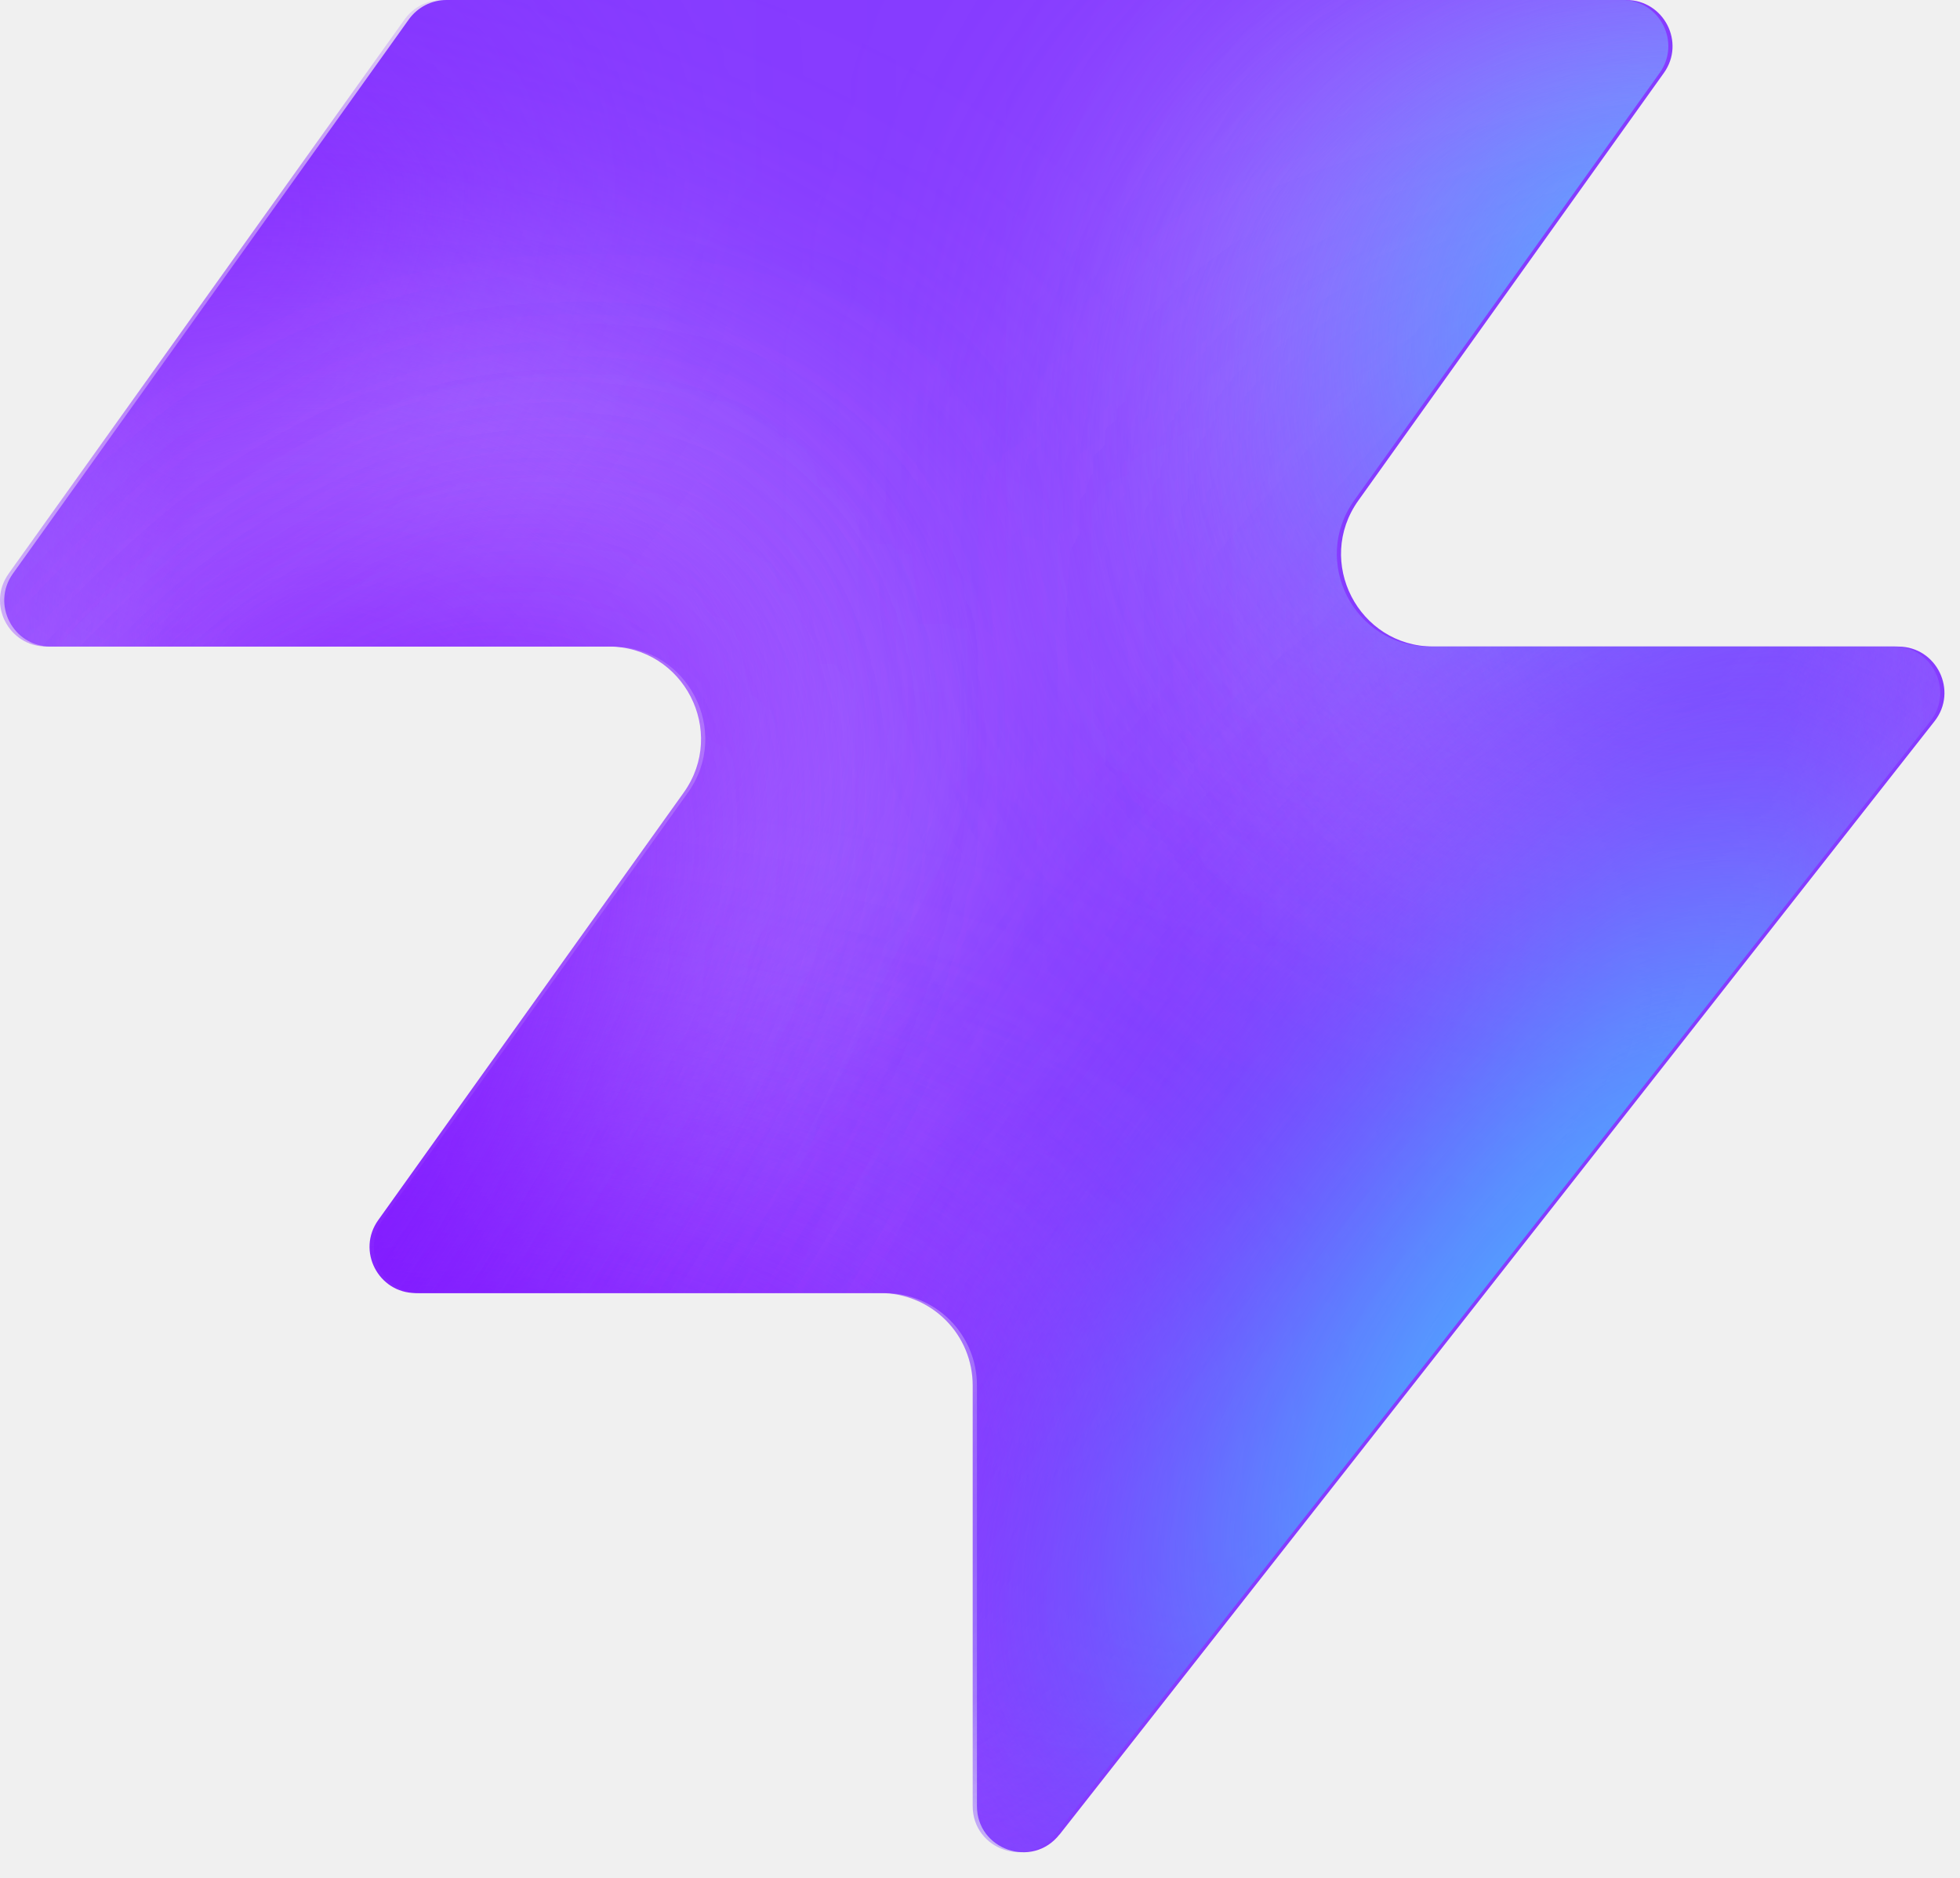
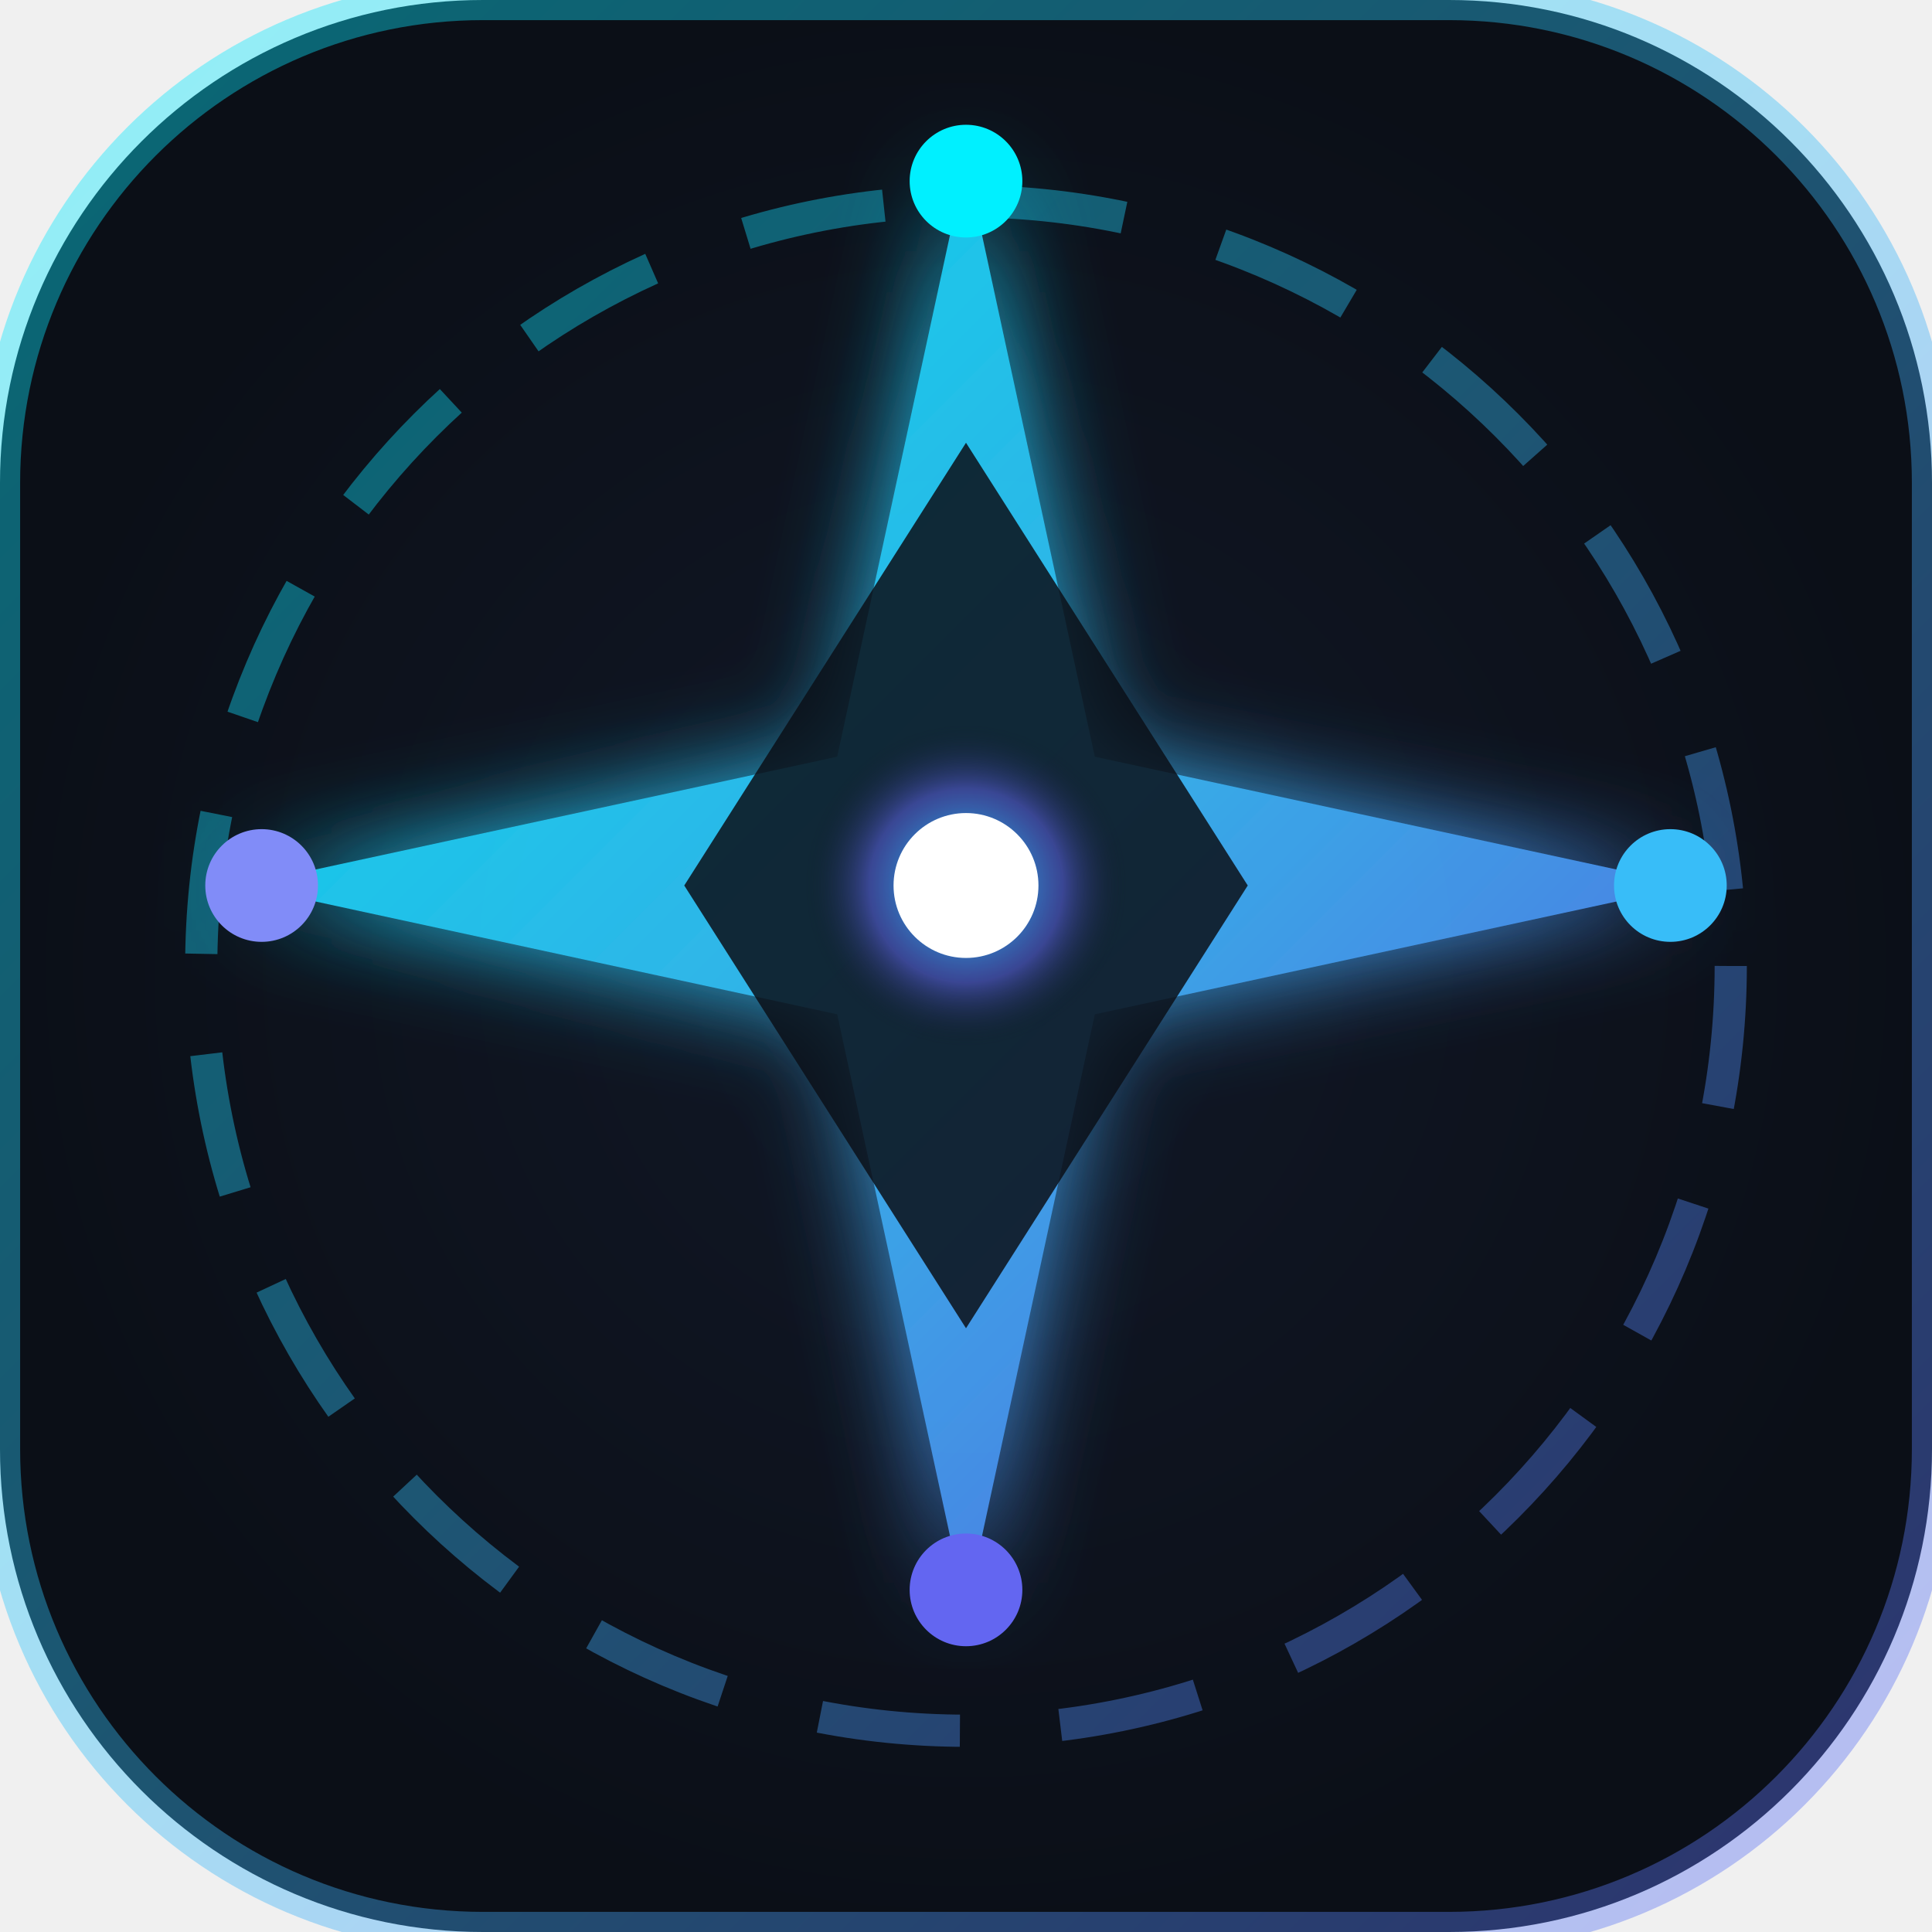
- <svg xmlns="http://www.w3.org/2000/svg" width="48" height="46" fill="none" viewBox="0 0 48 46">
-   <path fill="#863bff" d="M25.946 44.938c-.664.845-2.021.375-2.021-.698V33.937a2.26 2.26 0 0 0-2.262-2.262H10.287c-.92 0-1.456-1.04-.92-1.788l7.48-10.471c1.07-1.497 0-3.578-1.842-3.578H1.237c-.92 0-1.456-1.04-.92-1.788L10.013.474c.214-.297.556-.474.92-.474h28.894c.92 0 1.456 1.04.92 1.788l-7.48 10.471c-1.07 1.498 0 3.579 1.842 3.579h11.377c.943 0 1.473 1.088.89 1.83L25.947 44.94z" style="fill:#863bff;fill:color(display-p3 .525 .23 1);fill-opacity:1" />
-   <mask id="a" width="48" height="46" x="0" y="0" maskUnits="userSpaceOnUse" style="mask-type:alpha">
-     <path fill="#000" d="M25.842 44.938c-.664.844-2.021.375-2.021-.698V33.937a2.26 2.26 0 0 0-2.262-2.262H10.183c-.92 0-1.456-1.04-.92-1.788l7.48-10.471c1.07-1.498 0-3.579-1.842-3.579H1.133c-.92 0-1.456-1.04-.92-1.787L9.91.473c.214-.297.556-.474.92-.474h28.894c.92 0 1.456 1.04.92 1.788l-7.48 10.471c-1.07 1.498 0 3.578 1.842 3.578h11.377c.943 0 1.473 1.088.89 1.832L25.843 44.94z" style="fill:#000;fill-opacity:1" />
-   </mask>
-   <g mask="url(#a)">
-     <g filter="url(#b)">
-       <ellipse cx="5.508" cy="14.704" fill="#ede6ff" rx="5.508" ry="14.704" style="fill:#ede6ff;fill:color(display-p3 .927 .903 1);fill-opacity:1" transform="matrix(.00324 1 1 -.00324 -4.47 31.516)" />
-     </g>
-     <g filter="url(#c)">
-       <ellipse cx="10.399" cy="29.851" fill="#ede6ff" rx="10.399" ry="29.851" style="fill:#ede6ff;fill:color(display-p3 .927 .903 1);fill-opacity:1" transform="matrix(.00324 1 1 -.00324 -39.328 7.883)" />
-     </g>
-     <g filter="url(#d)">
-       <ellipse cx="5.508" cy="30.487" fill="#7e14ff" rx="5.508" ry="30.487" style="fill:#7e14ff;fill:color(display-p3 .492 .077 1);fill-opacity:1" transform="rotate(89.814 -25.913 -14.639)scale(1 -1)" />
-     </g>
-     <g filter="url(#e)">
-       <ellipse cx="5.508" cy="30.599" fill="#7e14ff" rx="5.508" ry="30.599" style="fill:#7e14ff;fill:color(display-p3 .492 .077 1);fill-opacity:1" transform="rotate(89.814 -32.644 -3.334)scale(1 -1)" />
-     </g>
-     <g filter="url(#f)">
-       <ellipse cx="5.508" cy="30.599" fill="#7e14ff" rx="5.508" ry="30.599" style="fill:#7e14ff;fill:color(display-p3 .492 .077 1);fill-opacity:1" transform="matrix(.00324 1 1 -.00324 -34.34 30.47)" />
-     </g>
-     <g filter="url(#g)">
-       <ellipse cx="14.072" cy="22.078" fill="#ede6ff" rx="14.072" ry="22.078" style="fill:#ede6ff;fill:color(display-p3 .927 .903 1);fill-opacity:1" transform="rotate(93.35 24.506 48.493)scale(-1 1)" />
-     </g>
-     <g filter="url(#h)">
-       <ellipse cx="3.47" cy="21.501" fill="#7e14ff" rx="3.47" ry="21.501" style="fill:#7e14ff;fill:color(display-p3 .492 .077 1);fill-opacity:1" transform="rotate(89.009 28.708 47.59)scale(-1 1)" />
-     </g>
-     <g filter="url(#i)">
-       <ellipse cx="3.47" cy="21.501" fill="#7e14ff" rx="3.47" ry="21.501" style="fill:#7e14ff;fill:color(display-p3 .492 .077 1);fill-opacity:1" transform="rotate(89.009 28.708 47.59)scale(-1 1)" />
-     </g>
-     <g filter="url(#j)">
-       <ellipse cx=".387" cy="8.972" fill="#7e14ff" rx="4.407" ry="29.108" style="fill:#7e14ff;fill:color(display-p3 .492 .077 1);fill-opacity:1" transform="rotate(39.51 .387 8.972)" />
-     </g>
-     <g filter="url(#k)">
-       <ellipse cx="47.523" cy="-6.092" fill="#7e14ff" rx="4.407" ry="29.108" style="fill:#7e14ff;fill:color(display-p3 .492 .077 1);fill-opacity:1" transform="rotate(37.892 47.523 -6.092)" />
-     </g>
-     <g filter="url(#l)">
-       <ellipse cx="41.412" cy="6.333" fill="#47bfff" rx="5.971" ry="9.665" style="fill:#47bfff;fill:color(display-p3 .28 .748 1);fill-opacity:1" transform="rotate(37.892 41.412 6.333)" />
-     </g>
-     <g filter="url(#m)">
-       <ellipse cx="-1.879" cy="38.332" fill="#7e14ff" rx="4.407" ry="29.108" style="fill:#7e14ff;fill:color(display-p3 .492 .077 1);fill-opacity:1" transform="rotate(37.892 -1.88 38.332)" />
-     </g>
-     <g filter="url(#n)">
-       <ellipse cx="-1.879" cy="38.332" fill="#7e14ff" rx="4.407" ry="29.108" style="fill:#7e14ff;fill:color(display-p3 .492 .077 1);fill-opacity:1" transform="rotate(37.892 -1.88 38.332)" />
-     </g>
-     <g filter="url(#o)">
-       <ellipse cx="35.651" cy="29.907" fill="#7e14ff" rx="4.407" ry="29.108" style="fill:#7e14ff;fill:color(display-p3 .492 .077 1);fill-opacity:1" transform="rotate(37.892 35.651 29.907)" />
-     </g>
-     <g filter="url(#p)">
-       <ellipse cx="38.418" cy="32.4" fill="#47bfff" rx="5.971" ry="15.297" style="fill:#47bfff;fill:color(display-p3 .28 .748 1);fill-opacity:1" transform="rotate(37.892 38.418 32.4)" />
-     </g>
-   </g>
+ <svg xmlns="http://www.w3.org/2000/svg" width="48" height="48" viewBox="0 0 48 48" fill="none">
  <defs>
-     <filter id="b" width="60.045" height="41.654" x="-19.77" y="16.149" color-interpolation-filters="sRGB" filterUnits="userSpaceOnUse">
-       <feFlood flood-opacity="0" result="BackgroundImageFix" />
-       <feBlend in="SourceGraphic" in2="BackgroundImageFix" result="shape" />
-       <feGaussianBlur result="effect1_foregroundBlur_2002_17158" stdDeviation="7.659" />
-     </filter>
-     <filter id="c" width="90.34" height="51.437" x="-54.613" y="-7.533" color-interpolation-filters="sRGB" filterUnits="userSpaceOnUse">
-       <feFlood flood-opacity="0" result="BackgroundImageFix" />
-       <feBlend in="SourceGraphic" in2="BackgroundImageFix" result="shape" />
-       <feGaussianBlur result="effect1_foregroundBlur_2002_17158" stdDeviation="7.659" />
-     </filter>
-     <filter id="d" width="79.355" height="29.4" x="-49.64" y="2.03" color-interpolation-filters="sRGB" filterUnits="userSpaceOnUse">
-       <feFlood flood-opacity="0" result="BackgroundImageFix" />
-       <feBlend in="SourceGraphic" in2="BackgroundImageFix" result="shape" />
-       <feGaussianBlur result="effect1_foregroundBlur_2002_17158" stdDeviation="4.596" />
-     </filter>
-     <filter id="e" width="79.579" height="29.4" x="-45.045" y="20.029" color-interpolation-filters="sRGB" filterUnits="userSpaceOnUse">
-       <feFlood flood-opacity="0" result="BackgroundImageFix" />
-       <feBlend in="SourceGraphic" in2="BackgroundImageFix" result="shape" />
-       <feGaussianBlur result="effect1_foregroundBlur_2002_17158" stdDeviation="4.596" />
-     </filter>
-     <filter id="f" width="79.579" height="29.4" x="-43.513" y="21.178" color-interpolation-filters="sRGB" filterUnits="userSpaceOnUse">
-       <feFlood flood-opacity="0" result="BackgroundImageFix" />
-       <feBlend in="SourceGraphic" in2="BackgroundImageFix" result="shape" />
-       <feGaussianBlur result="effect1_foregroundBlur_2002_17158" stdDeviation="4.596" />
-     </filter>
-     <filter id="g" width="74.749" height="58.852" x="15.756" y="-17.901" color-interpolation-filters="sRGB" filterUnits="userSpaceOnUse">
-       <feFlood flood-opacity="0" result="BackgroundImageFix" />
-       <feBlend in="SourceGraphic" in2="BackgroundImageFix" result="shape" />
-       <feGaussianBlur result="effect1_foregroundBlur_2002_17158" stdDeviation="7.659" />
-     </filter>
-     <filter id="h" width="61.377" height="25.362" x="23.548" y="2.284" color-interpolation-filters="sRGB" filterUnits="userSpaceOnUse">
-       <feFlood flood-opacity="0" result="BackgroundImageFix" />
-       <feBlend in="SourceGraphic" in2="BackgroundImageFix" result="shape" />
-       <feGaussianBlur result="effect1_foregroundBlur_2002_17158" stdDeviation="4.596" />
-     </filter>
-     <filter id="i" width="61.377" height="25.362" x="23.548" y="2.284" color-interpolation-filters="sRGB" filterUnits="userSpaceOnUse">
-       <feFlood flood-opacity="0" result="BackgroundImageFix" />
-       <feBlend in="SourceGraphic" in2="BackgroundImageFix" result="shape" />
-       <feGaussianBlur result="effect1_foregroundBlur_2002_17158" stdDeviation="4.596" />
-     </filter>
-     <filter id="j" width="56.045" height="63.649" x="-27.636" y="-22.853" color-interpolation-filters="sRGB" filterUnits="userSpaceOnUse">
-       <feFlood flood-opacity="0" result="BackgroundImageFix" />
-       <feBlend in="SourceGraphic" in2="BackgroundImageFix" result="shape" />
-       <feGaussianBlur result="effect1_foregroundBlur_2002_17158" stdDeviation="4.596" />
-     </filter>
-     <filter id="k" width="54.814" height="64.646" x="20.116" y="-38.415" color-interpolation-filters="sRGB" filterUnits="userSpaceOnUse">
-       <feFlood flood-opacity="0" result="BackgroundImageFix" />
-       <feBlend in="SourceGraphic" in2="BackgroundImageFix" result="shape" />
-       <feGaussianBlur result="effect1_foregroundBlur_2002_17158" stdDeviation="4.596" />
-     </filter>
-     <filter id="l" width="33.541" height="35.313" x="24.641" y="-11.323" color-interpolation-filters="sRGB" filterUnits="userSpaceOnUse">
-       <feFlood flood-opacity="0" result="BackgroundImageFix" />
-       <feBlend in="SourceGraphic" in2="BackgroundImageFix" result="shape" />
-       <feGaussianBlur result="effect1_foregroundBlur_2002_17158" stdDeviation="4.596" />
-     </filter>
-     <filter id="m" width="54.814" height="64.646" x="-29.286" y="6.009" color-interpolation-filters="sRGB" filterUnits="userSpaceOnUse">
-       <feFlood flood-opacity="0" result="BackgroundImageFix" />
-       <feBlend in="SourceGraphic" in2="BackgroundImageFix" result="shape" />
-       <feGaussianBlur result="effect1_foregroundBlur_2002_17158" stdDeviation="4.596" />
-     </filter>
-     <filter id="n" width="54.814" height="64.646" x="-29.286" y="6.009" color-interpolation-filters="sRGB" filterUnits="userSpaceOnUse">
-       <feFlood flood-opacity="0" result="BackgroundImageFix" />
-       <feBlend in="SourceGraphic" in2="BackgroundImageFix" result="shape" />
-       <feGaussianBlur result="effect1_foregroundBlur_2002_17158" stdDeviation="4.596" />
-     </filter>
-     <filter id="o" width="54.814" height="64.646" x="8.244" y="-2.416" color-interpolation-filters="sRGB" filterUnits="userSpaceOnUse">
-       <feFlood flood-opacity="0" result="BackgroundImageFix" />
-       <feBlend in="SourceGraphic" in2="BackgroundImageFix" result="shape" />
-       <feGaussianBlur result="effect1_foregroundBlur_2002_17158" stdDeviation="4.596" />
-     </filter>
-     <filter id="p" width="39.409" height="43.623" x="18.713" y="10.588" color-interpolation-filters="sRGB" filterUnits="userSpaceOnUse">
-       <feFlood flood-opacity="0" result="BackgroundImageFix" />
-       <feBlend in="SourceGraphic" in2="BackgroundImageFix" result="shape" />
-       <feGaussianBlur result="effect1_foregroundBlur_2002_17158" stdDeviation="4.596" />
+     <linearGradient id="astraGrad" x1="0%" y1="0%" x2="100%" y2="100%">
+       <stop offset="0%" stop-color="#00F0FF" />
+       <stop offset="50%" stop-color="#38BDF8" />
+       <stop offset="100%" stop-color="#6366F1" />
+     </linearGradient>
+     <radialGradient id="coreGlow" cx="50%" cy="50%" r="50%">
+       <stop offset="0%" stop-color="#00F0FF" stop-opacity="1" />
+       <stop offset="60%" stop-color="#6366F1" stop-opacity="0.5" />
+       <stop offset="100%" stop-color="#0B0F17" stop-opacity="0" />
+     </radialGradient>
+     <radialGradient id="bgGrad" cx="50%" cy="50%" r="50%">
+       <stop offset="0%" stop-color="#111827" />
+       <stop offset="100%" stop-color="#0B0F17" />
+     </radialGradient>
+     <filter id="glow" x="-30%" y="-30%" width="160%" height="160%">
+       <feGaussianBlur stdDeviation="1.2" result="blur" />
+       <feComposite in="SourceGraphic" in2="blur" operator="over" />
    </filter>
  </defs>
+   <rect width="48" height="48" rx="12" fill="url(#bgGrad)" />
+   <rect width="48" height="48" rx="12" fill="none" stroke="url(#astraGrad)" stroke-width="1" opacity="0.4" />
+   <circle cx="24" cy="24" r="19" stroke="url(#astraGrad)" stroke-width="0.8" stroke-dasharray="3.5 2.5" opacity="0.4" />
+   <path d="M24 4L27.2 18.8L42 22L27.2 25.2L24 40L20.8 25.2L6 22L20.8 18.8L24 4Z" fill="url(#astraGrad)" filter="url(#glow)" opacity="0.92" />
+   <polygon points="24,11 31,22 24,33 17,22" fill="#0B0F17" opacity="0.85" />
+   <circle cx="24" cy="22" r="4" fill="url(#coreGlow)" />
+   <circle cx="24" cy="22" r="1.8" fill="#FFFFFF" />
+   <circle cx="24" cy="4.5" r="1.4" fill="#00F0FF" />
+   <circle cx="41.5" cy="22" r="1.4" fill="#38BDF8" />
+   <circle cx="24" cy="39.5" r="1.4" fill="#6366F1" />
+   <circle cx="6.5" cy="22" r="1.4" fill="#818CF8" />
</svg>
